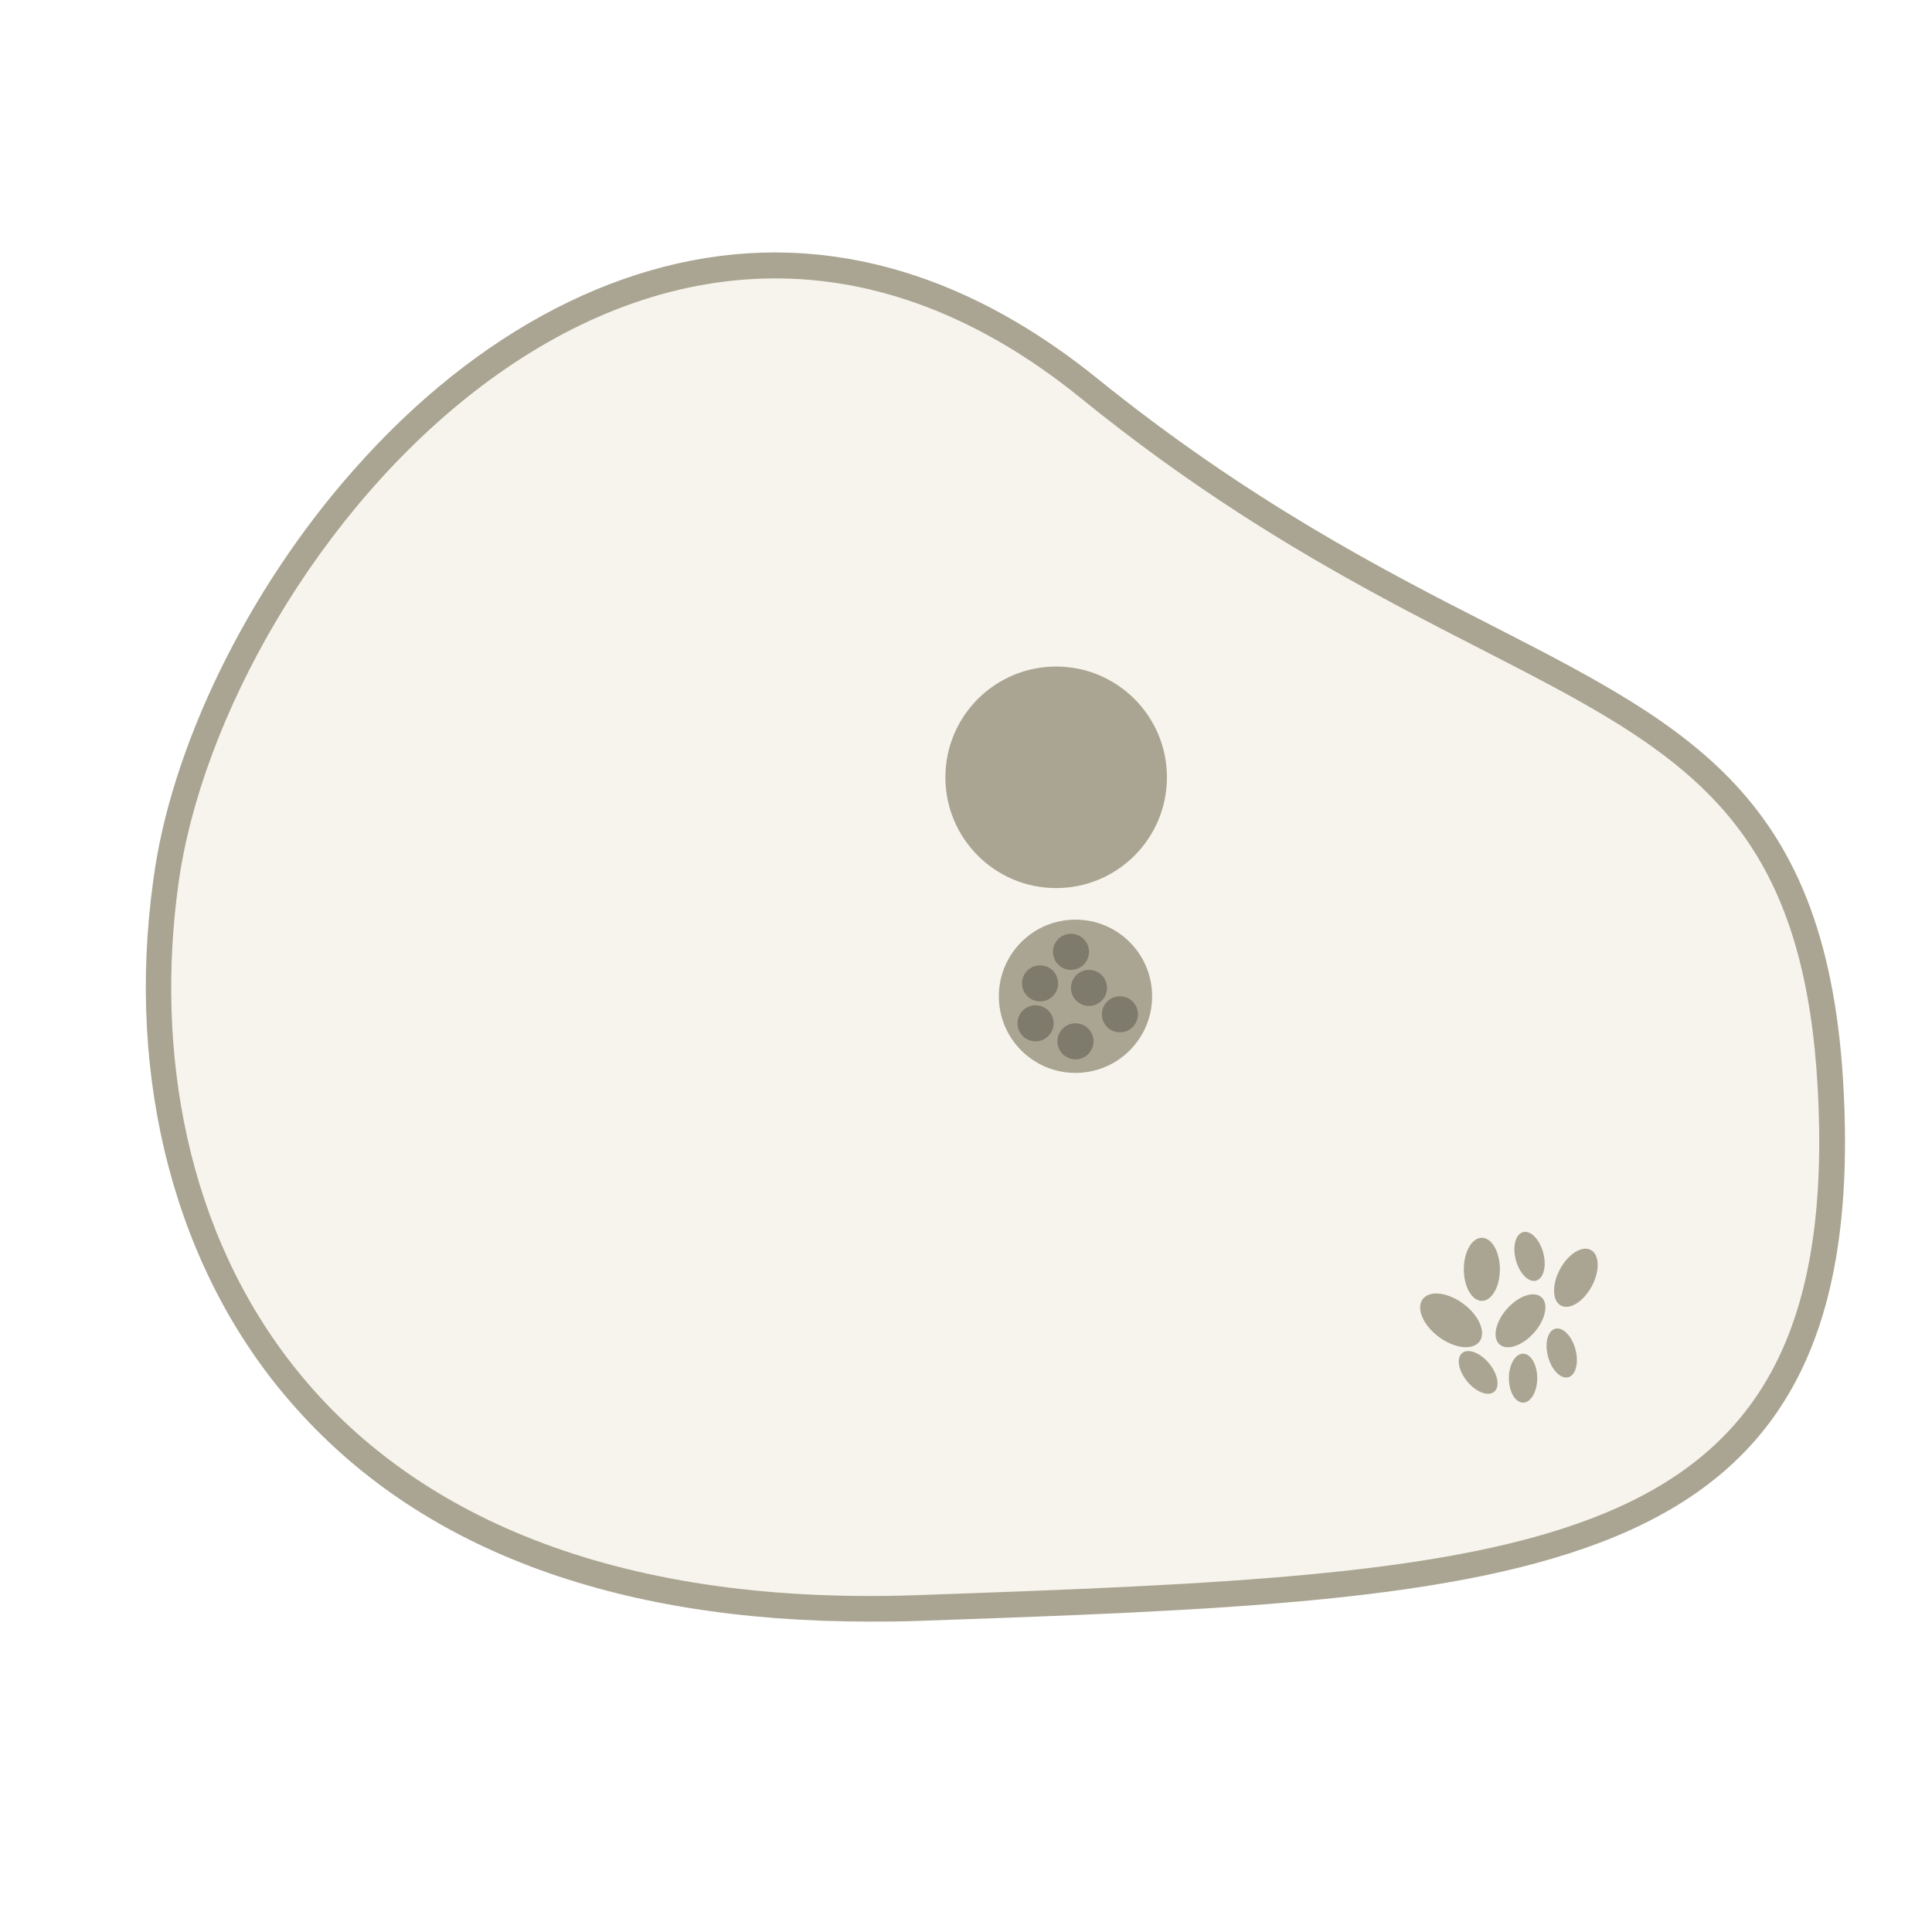
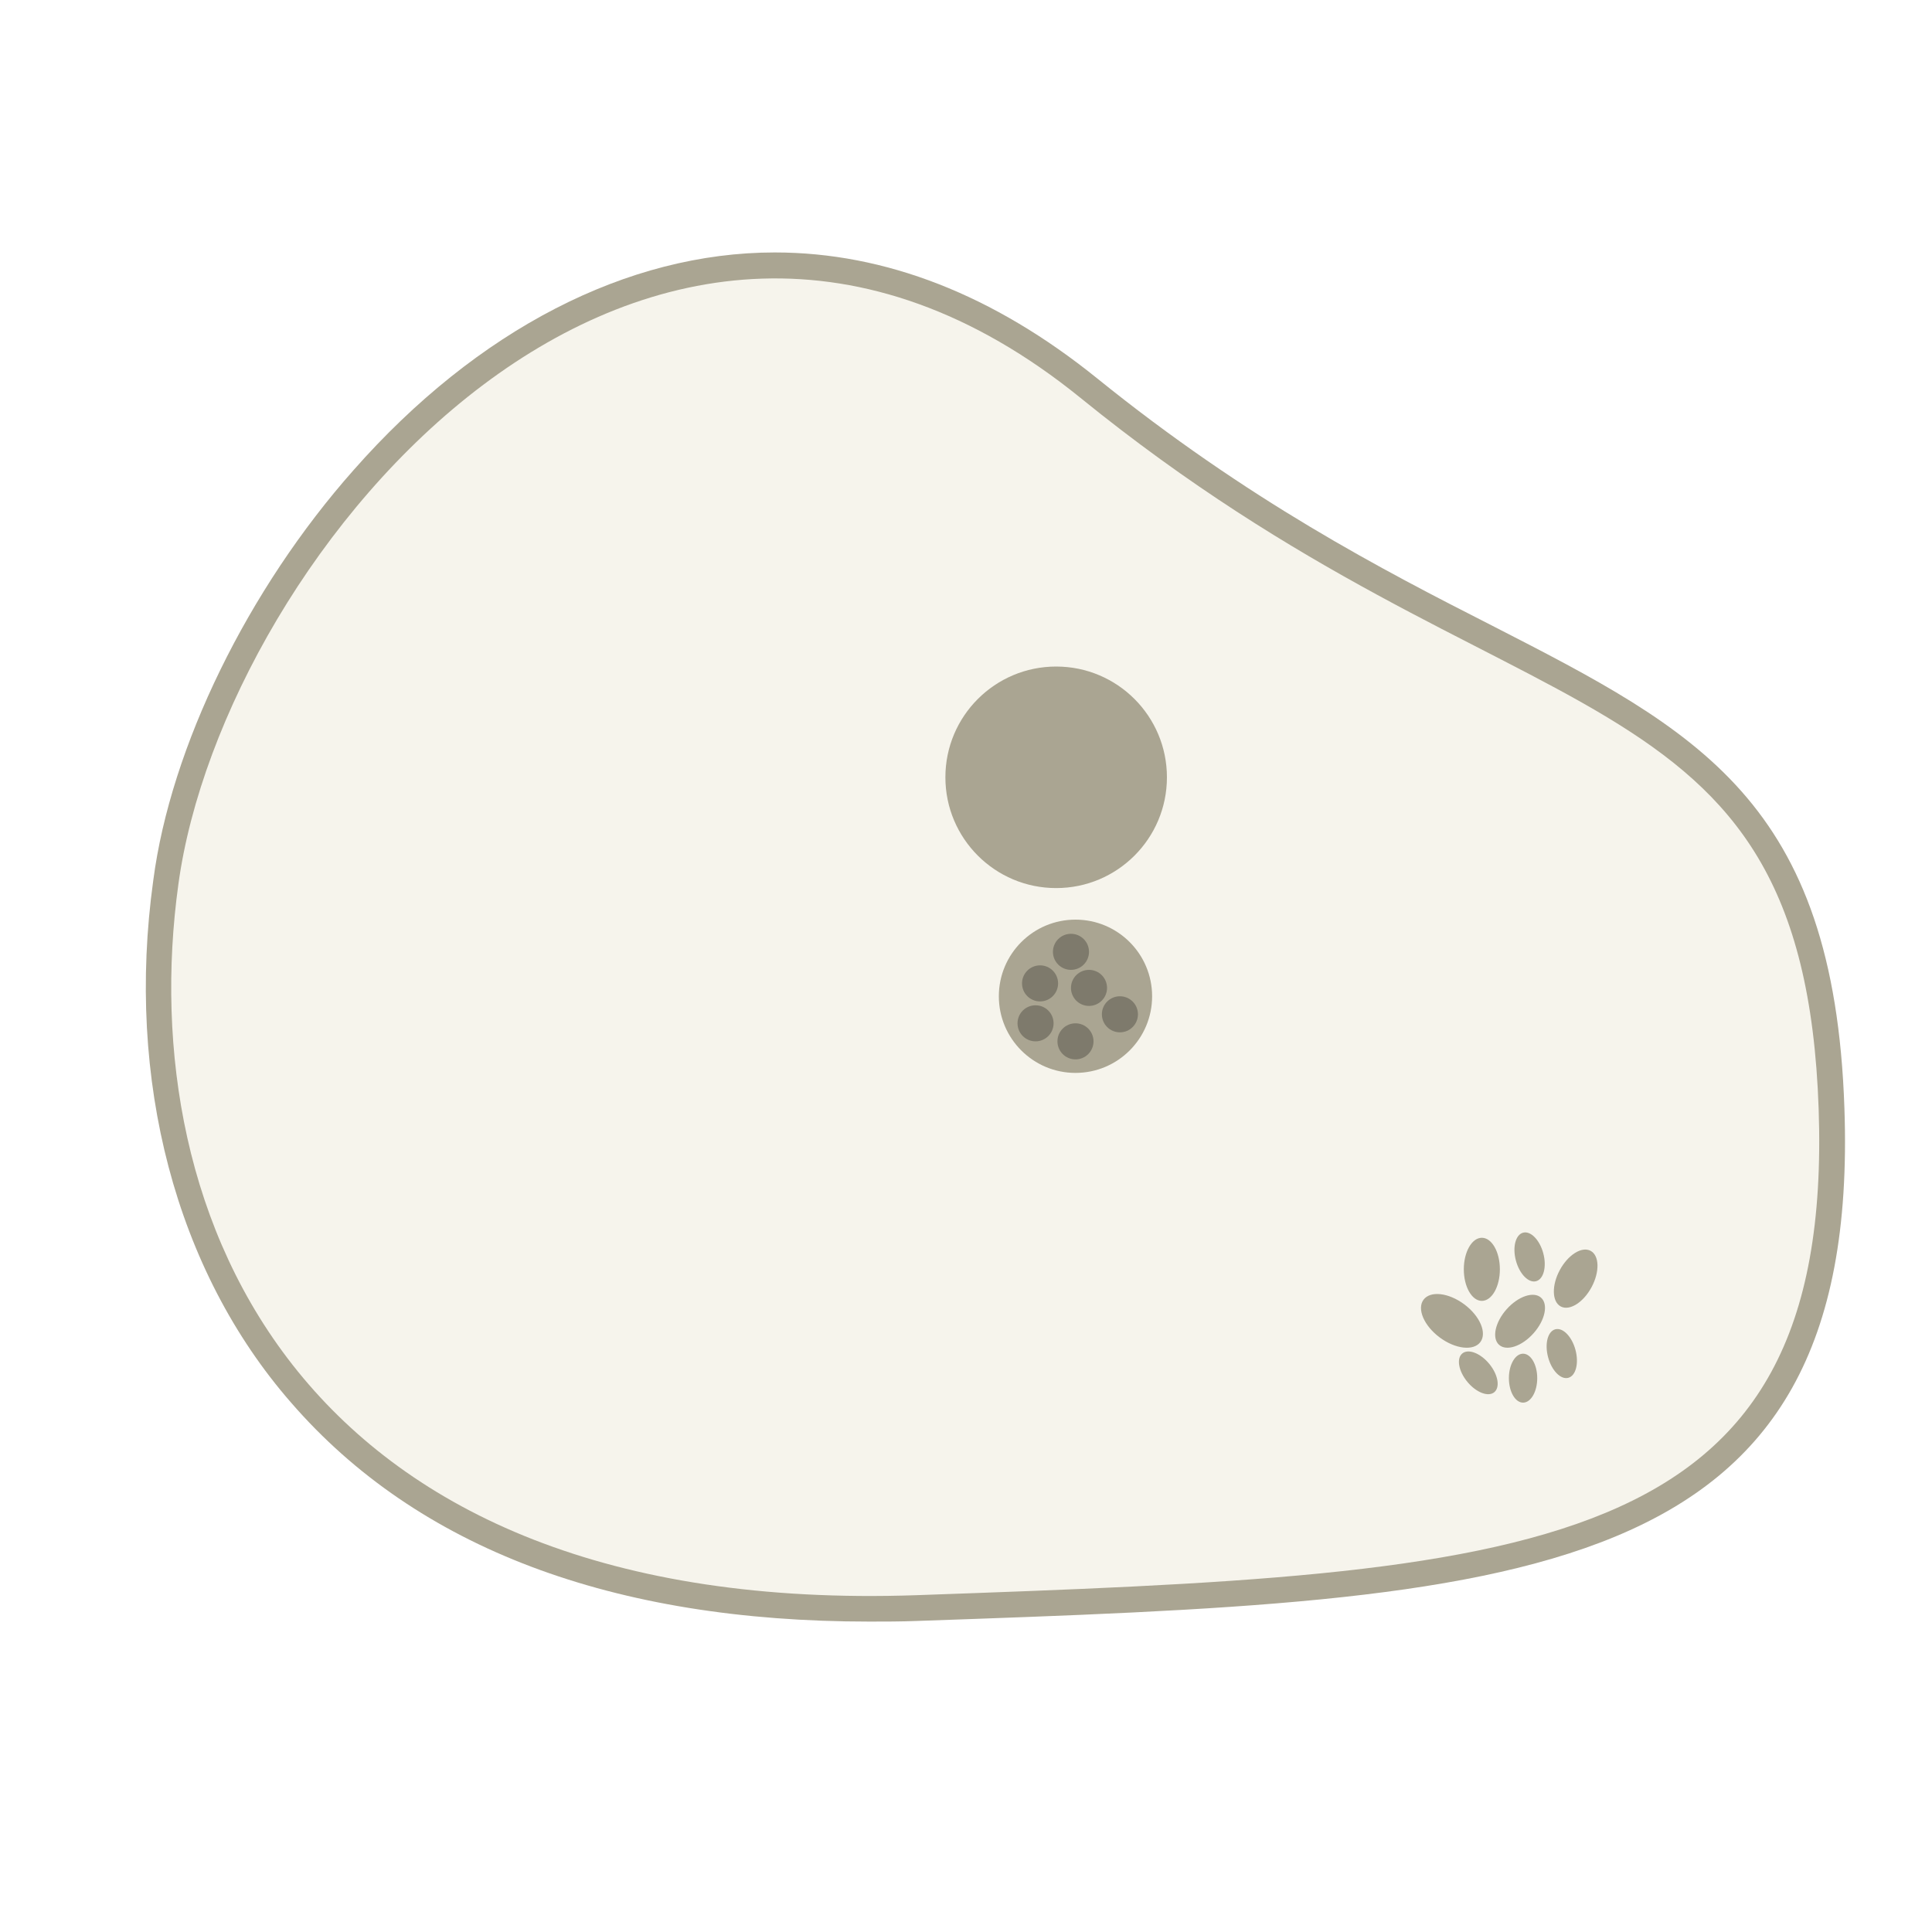
- <svg xmlns="http://www.w3.org/2000/svg" version="1.1" id="Layer_1" x="0px" y="0px" width="300px" height="300px" viewBox="0 0 300 300" style="enable-background:new 0 0 300 300;" xml:space="preserve">
-   <style type="text/css">
- 	.st0{fill:#AAA592;}
- 	.st1{fill:#F6F4EC;}
- 	.st2{fill:#7E7A6C;}
- </style>
-   <path class="st0" d="M135,251.8c-39.9,0-70.2-11.4-89.8-34c-17.9-20.5-25.7-50.1-21.4-81.1C26.5,116,38.5,91.5,54.9,73  c19.2-21.8,42.5-33.8,65.4-33.8c17.2,0,34,6.6,50,19.5c23.5,19,44.4,29.8,61.3,38.4c32,16.4,53.2,27.3,54.8,75  c2.6,74.5-49.5,76.3-144,79.6C139.9,251.8,137.4,251.8,135,251.8z" />
-   <path class="st1" d="M282.4,172.2c2.4,70-44,72.1-140.1,75.5C46.1,251,20.6,188.6,27.7,137.3c7-51.3,72.5-130.3,140.1-75.5  C235.4,116.7,280,102.3,282.4,172.2z" />
+ <svg xmlns="http://www.w3.org/2000/svg" width="300" height="300" viewBox="0 0 300 300">
+   <style type="text/css">.st0{fill:#AAA592;} .st1{fill:#F6F4EC;} .st2{fill:#7E7A6C;}</style>
+   <path class="st0" d="M135 251.8c-39.9 0-70.2-11.4-89.8-34-17.9-20.5-25.7-50.1-21.4-81.1 2.7-20.7 14.7-45.2 31.1-63.7 19.2-21.8 42.5-33.8 65.4-33.8 17.2 0 34 6.6 50 19.5 23.5 19 44.4 29.8 61.3 38.4 32 16.4 53.2 27.3 54.8 75 2.6 74.5-49.5 76.3-144 79.6-2.5.1-5 .1-7.4.1z" />
+   <path class="st1" d="M282.4 172.2c2.4 70-44 72.1-140.1 75.5-96.2 3.3-121.7-59.1-114.6-110.4 7-51.3 72.5-130.3 140.1-75.5 67.6 54.9 112.2 40.5 114.6 110.4z" />
  <circle class="st0" cx="164" cy="120.7" r="17.2" />
-   <g>
-     <circle class="st0" cx="167" cy="154.7" r="11.9" />
-     <circle class="st2" cx="166.3" cy="147.8" r="2.8" />
-     <circle class="st2" cx="169.1" cy="153.4" r="2.8" />
-     <circle class="st2" cx="173.9" cy="157.5" r="2.8" />
-     <circle class="st2" cx="167" cy="161.7" r="2.8" />
-     <circle class="st2" cx="160.8" cy="158.9" r="2.8" />
-     <circle class="st2" cx="161.5" cy="152.7" r="2.8" />
-   </g>
-   <g>
-     <ellipse class="st0" cx="230.1" cy="197.1" rx="2.8" ry="4.9" />
-     <ellipse class="st0" cx="236.5" cy="214" rx="2.2" ry="3.8" />
-     <ellipse transform="matrix(0.9658 -0.2592 0.2592 0.9658 -42.4412 68.2231)" class="st0" cx="237.5" cy="195.1" rx="2.2" ry="3.9" />
-     <ellipse transform="matrix(0.9658 -0.2592 0.2592 0.9658 -46.1577 70.0313)" class="st0" cx="242.5" cy="210.1" rx="2.2" ry="3.9" />
-     <ellipse transform="matrix(0.7708 -0.6371 0.6371 0.7708 -83.1401 195.0654)" class="st0" cx="229.5" cy="213.1" rx="2.2" ry="3.9" />
-     <ellipse transform="matrix(0.5975 -0.8019 0.8019 0.5975 -73.6796 263.2052)" class="st0" cx="225.3" cy="205" rx="3.2" ry="5.5" />
-     <ellipse transform="matrix(0.8808 0.4736 -0.4736 0.8808 123.1305 -92.2308)" class="st0" cx="244.7" cy="198.4" rx="2.8" ry="4.9" />
-     <ellipse transform="matrix(0.748 0.6637 -0.6637 0.748 195.6215 -105.0212)" class="st0" cx="236.1" cy="205.1" rx="2.8" ry="4.9" />
-   </g>
+   <circle class="st0" cx="167" cy="154.7" r="11.9" />
+   <circle class="st2" cx="166.3" cy="147.8" r="2.8" />
+   <circle class="st2" cx="169.1" cy="153.4" r="2.8" />
+   <circle class="st2" cx="173.9" cy="157.5" r="2.8" />
+   <circle class="st2" cx="167" cy="161.7" r="2.8" />
+   <circle class="st2" cx="160.8" cy="158.9" r="2.8" />
+   <circle class="st2" cx="161.5" cy="152.7" r="2.8" />
+   <ellipse class="st0" cx="230.1" cy="197.1" rx="2.8" ry="4.9" />
+   <ellipse class="st0" cx="236.5" cy="214" rx="2.2" ry="3.8" />
+   <ellipse transform="matrix(.966 -.259 .259 .966 -42.441 68.223)" class="st0" cx="237.5" cy="195.1" rx="2.2" ry="3.9" />
+   <ellipse transform="matrix(.966 -.259 .259 .966 -46.158 70.031)" class="st0" cx="242.5" cy="210.1" rx="2.2" ry="3.9" />
+   <ellipse transform="matrix(.771 -.637 .637 .771 -83.14 195.065)" class="st0" cx="229.5" cy="213.1" rx="2.2" ry="3.9" />
+   <ellipse transform="matrix(.598 -.802 .802 .598 -73.68 263.205)" class="st0" cx="225.3" cy="205" rx="3.2" ry="5.5" />
+   <ellipse transform="matrix(.881 .474 -.474 .881 123.13 -92.231)" class="st0" cx="244.7" cy="198.4" rx="2.8" ry="4.9" />
+   <ellipse transform="matrix(.748 .664 -.664 .748 195.621 -105.021)" class="st0" cx="236.1" cy="205.1" rx="2.8" ry="4.9" />
</svg>
